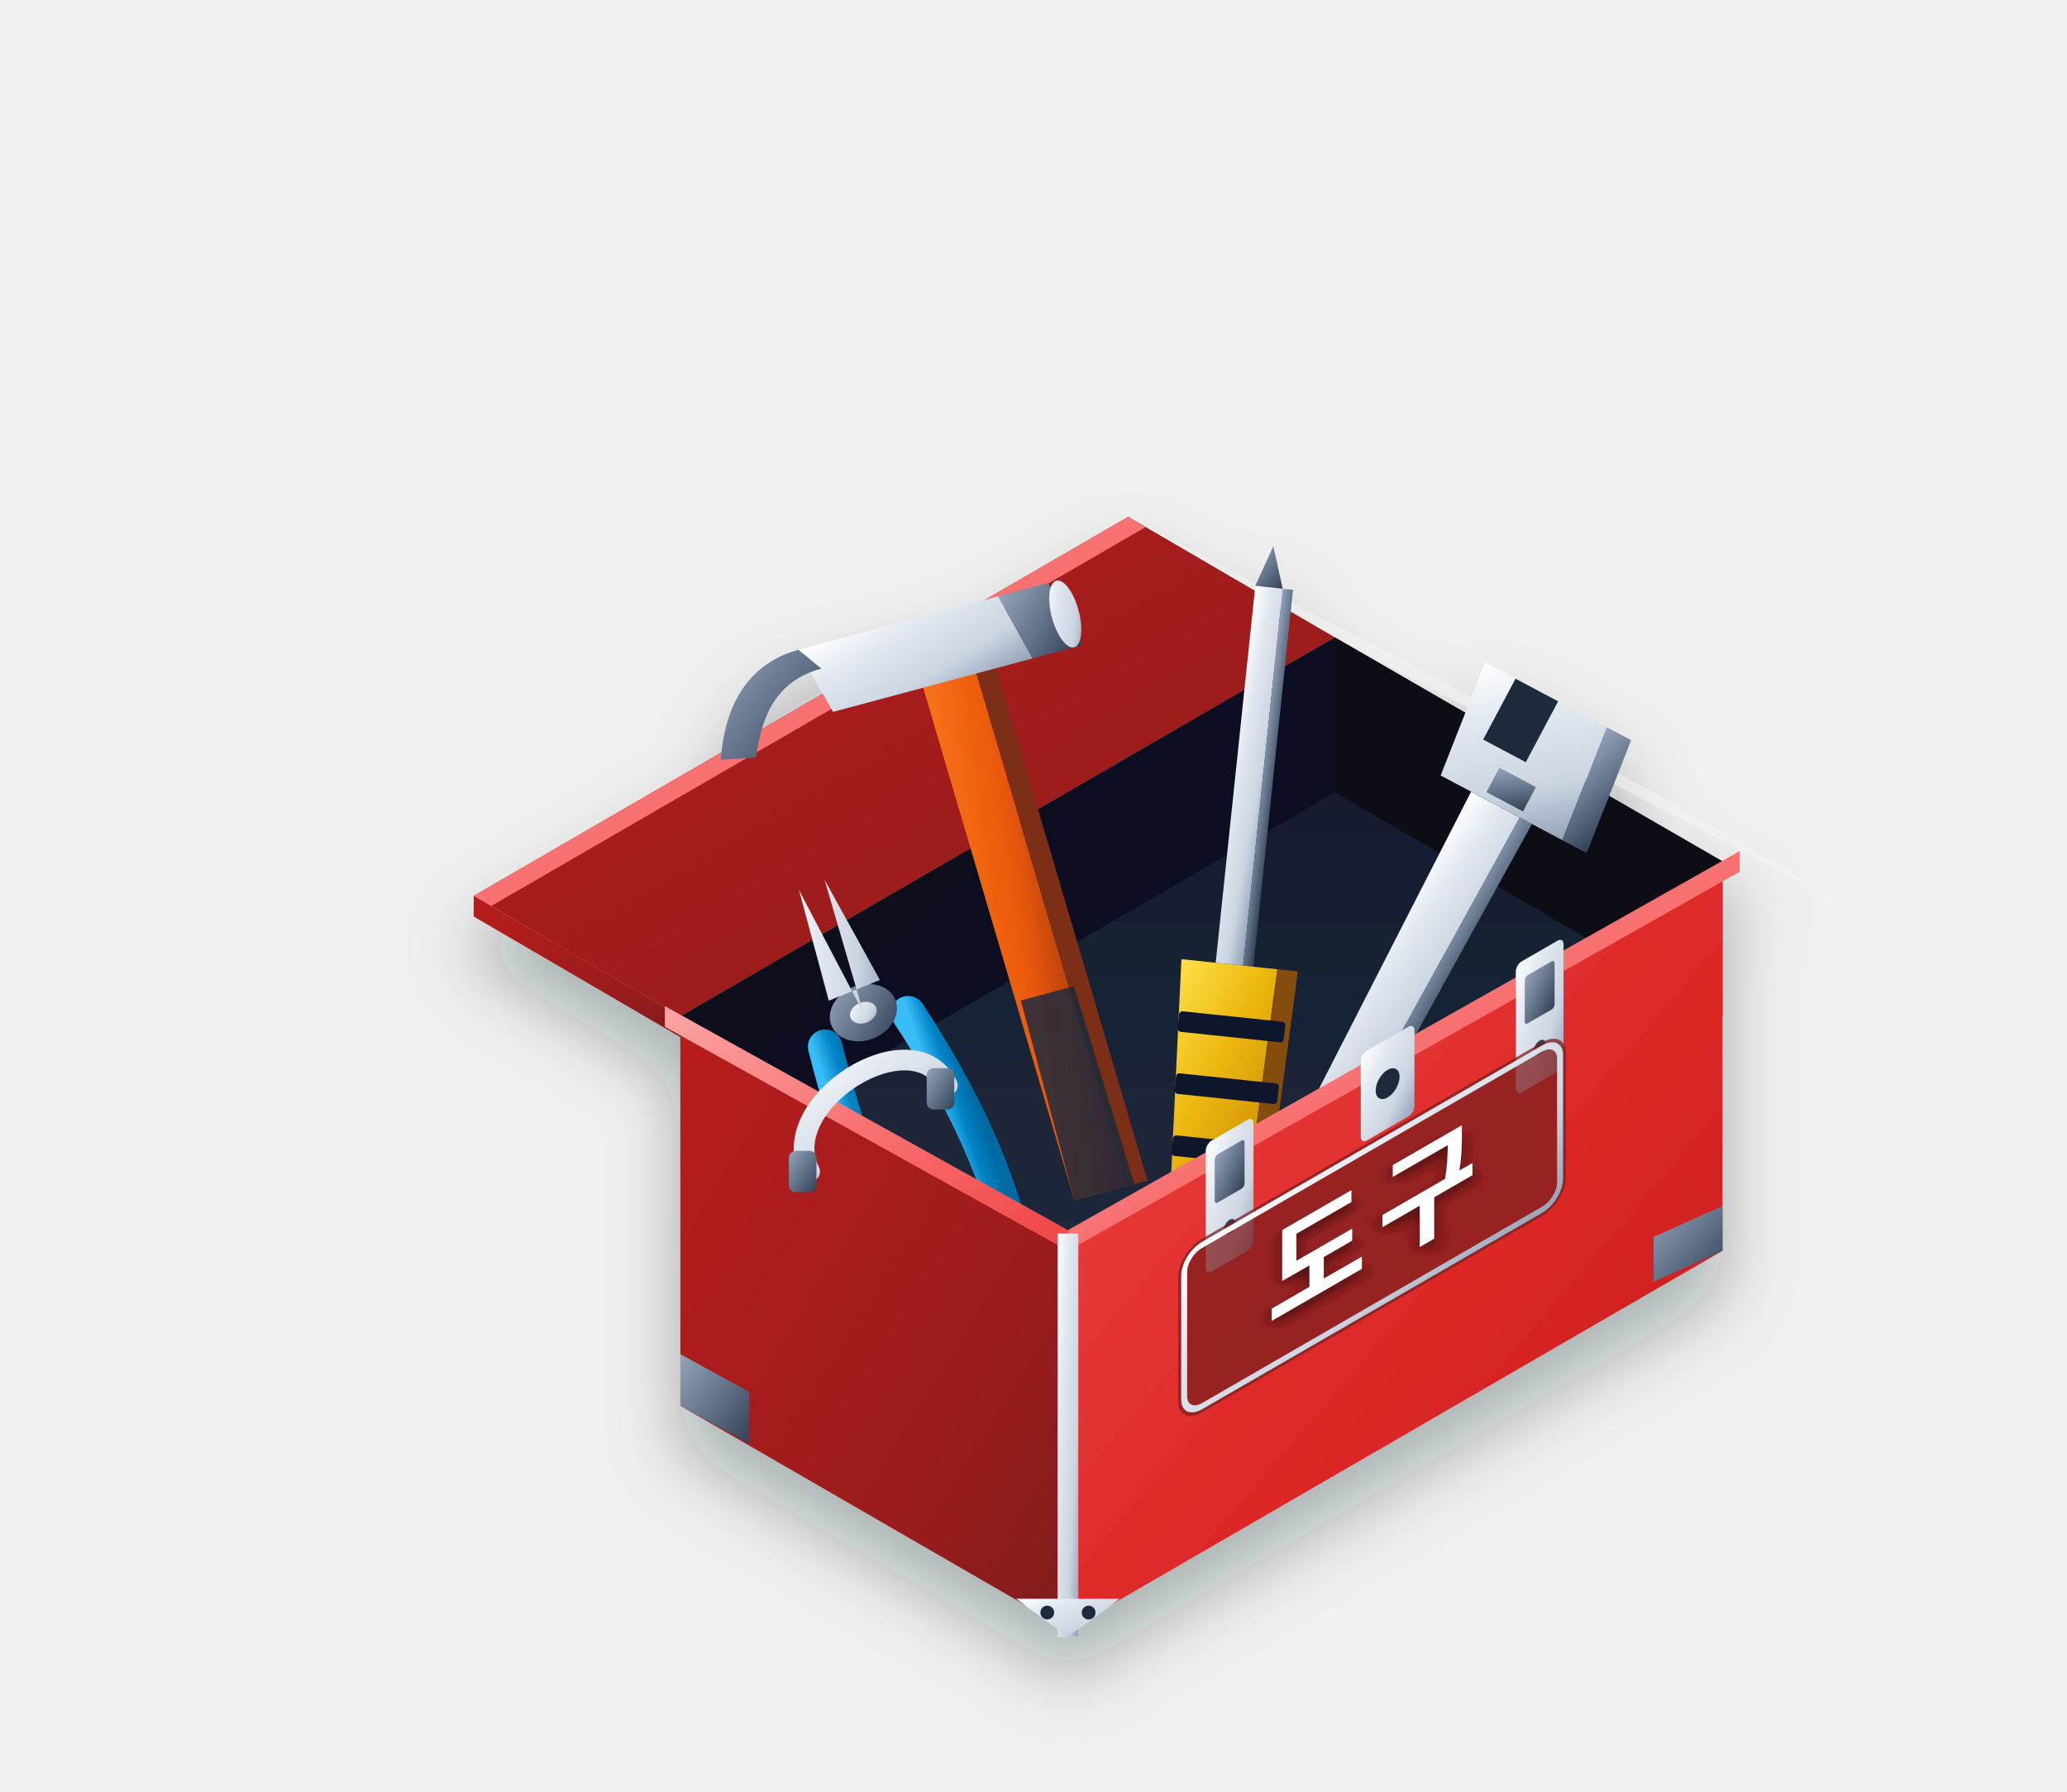
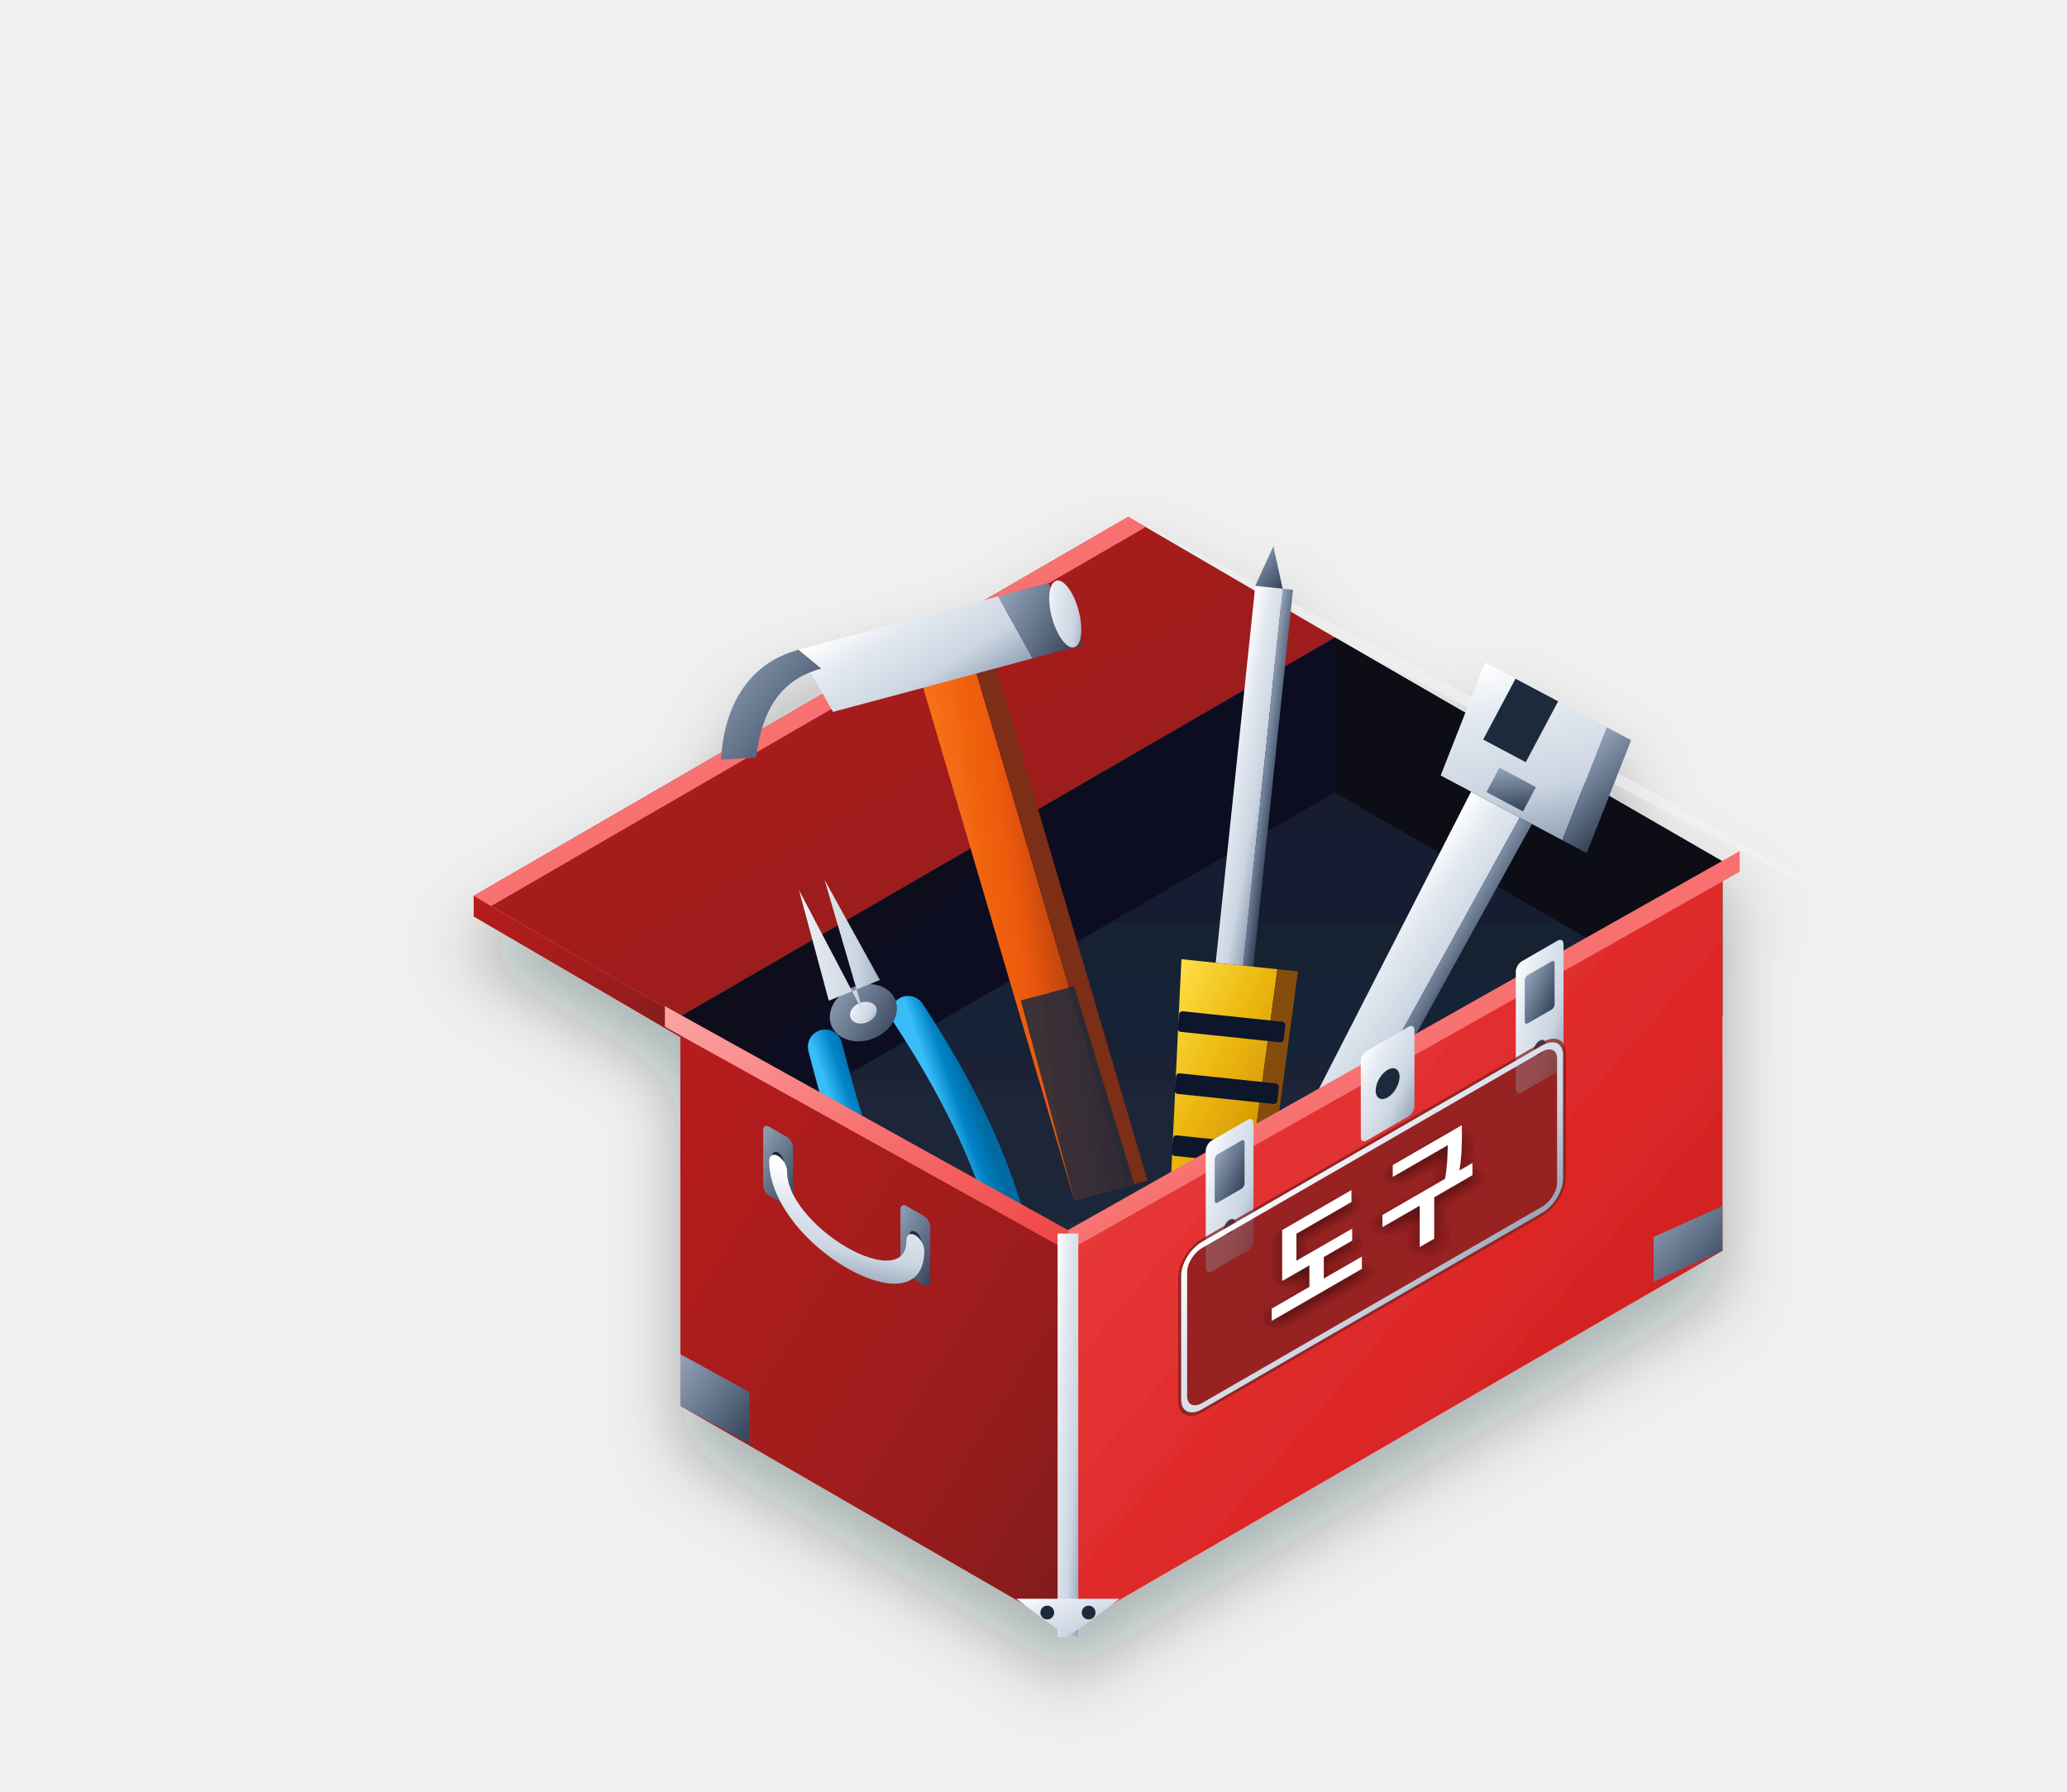
<svg xmlns="http://www.w3.org/2000/svg" viewBox="0 0 600 520" width="100%" height="100%">
  <defs>
    <linearGradient id="isoRedFront" x1="0%" y1="0%" x2="100%" y2="100%">
      <stop offset="0%" stop-color="#ef4444" />
      <stop offset="60%" stop-color="#dc2626" />
      <stop offset="100%" stop-color="#b91c1c" />
    </linearGradient>
    <linearGradient id="isoRedSide" x1="0%" y1="0%" x2="100%" y2="100%">
      <stop offset="0%" stop-color="#b91c1c" />
      <stop offset="70%" stop-color="#991b1b" />
      <stop offset="100%" stop-color="#7f1d1d" />
    </linearGradient>
    <linearGradient id="isoRedTop" x1="0%" y1="0%" x2="100%" y2="100%">
      <stop offset="0%" stop-color="#fca5a5" />
      <stop offset="50%" stop-color="#f87171" />
      <stop offset="100%" stop-color="#ef4444" />
    </linearGradient>
    <linearGradient id="isoMetalLight" x1="0%" y1="0%" x2="100%" y2="100%">
      <stop offset="0%" stop-color="#ffffff" />
      <stop offset="30%" stop-color="#e2e8f0" />
      <stop offset="70%" stop-color="#cbd5e1" />
      <stop offset="100%" stop-color="#94a3b8" />
    </linearGradient>
    <linearGradient id="isoMetalDark" x1="0%" y1="0%" x2="100%" y2="100%">
      <stop offset="0%" stop-color="#94a3b8" />
      <stop offset="50%" stop-color="#64748b" />
      <stop offset="100%" stop-color="#334155" />
    </linearGradient>
    <linearGradient id="isoWood" x1="0%" y1="0%" x2="100%" y2="100%">
      <stop offset="0%" stop-color="#f97316" />
      <stop offset="50%" stop-color="#ea580c" />
      <stop offset="100%" stop-color="#9a3412" />
    </linearGradient>
    <linearGradient id="isoYellow" x1="0%" y1="0%" x2="100%" y2="100%">
      <stop offset="0%" stop-color="#fde047" />
      <stop offset="50%" stop-color="#eab308" />
      <stop offset="100%" stop-color="#ca8a04" />
    </linearGradient>
    <linearGradient id="isoBlue" x1="0%" y1="0%" x2="100%" y2="100%">
      <stop offset="0%" stop-color="#38bdf8" />
      <stop offset="50%" stop-color="#0284c7" />
      <stop offset="100%" stop-color="#0369a1" />
    </linearGradient>
    <linearGradient id="innerCavity" x1="0%" y1="0%" x2="0%" y2="100%">
      <stop offset="0%" stop-color="#0f172a" />
      <stop offset="100%" stop-color="#1e293b" />
    </linearGradient>
    <linearGradient id="innerWallShadow" x1="0%" y1="0%" x2="100%" y2="100%">
      <stop offset="0%" stop-color="#020617" />
      <stop offset="100%" stop-color="#0f172a" />
    </linearGradient>
    <filter id="isoDropShadow" x="-20%" y="-20%" width="140%" height="140%">
      <feDropShadow dx="0" dy="12" stdDeviation="10" flood-color="#0f172a" flood-opacity="0.3" />
    </filter>
    <filter id="textGlow" x="-20%" y="-20%" width="140%" height="140%">
      <feDropShadow dx="0" dy="2" stdDeviation="3" flood-color="#000000" flood-opacity="0.5" />
    </filter>
  </defs>
  <g filter="url(#isoDropShadow)">
    <g id="iso-open-lid">
      <path d="M 197.5 295 L 137.5 260 L 327.5 150 L 387.5 185 Z" fill="url(#isoRedSide)" />
      <path d="M 387.5 185 L 327.5 150 L 480 230 L 540 265 Z" opacity="0.12" fill="#ffffff" />
      <path d="M 137.5 260 L 327.5 150 L 332.5 153 L 142.5 263 Z" fill="url(#isoRedTop)" />
      <path d="M 137.5 260 L 197.5 295 L 197.5 301 L 137.5 266 Z" fill="url(#isoRedSide)" />
    </g>
    <g id="iso-interior-cavity">
      <path d="M 197.5 295 L 387.5 185 L 500 250 L 310 360 Z" fill="url(#innerCavity)" />
      <path d="M 197.5 295 L 387.5 185 L 387.5 230 L 197.5 340 Z" fill="url(#innerWallShadow)" />
      <path d="M 387.5 185 L 500 250 L 500 295 L 387.5 230 Z" fill="#090d16" />
    </g>
    <g id="iso-tools">
      <g transform="translate(245, 280) rotate(-22)">
        <path d="M -14 20 C -18 50 -20 80 -12 110" stroke="url(#isoBlue)" stroke-width="10" stroke-linecap="round" fill="none" />
        <path d="M 12 20 C 18 50 20 80 12 110" stroke="url(#isoBlue)" stroke-width="10" stroke-linecap="round" fill="none" />
        <ellipse cx="0" cy="15" rx="10" ry="8" fill="url(#isoMetalDark)" />
        <ellipse cx="0" cy="15" rx="4" ry="3" fill="url(#isoMetalLight)" />
        <path d="M -8 8 L -4 -25 L 0 15 L 4 -25 L 8 8 Z" fill="url(#isoMetalLight)" />
      </g>
      <g transform="translate(295, 270) rotate(-15)">
        <path d="M -8 -80 L 8 -80 L 12 80 L -4 80 Z" fill="url(#isoWood)" />
        <path d="M 8 -80 L 14 -80 L 18 80 L 12 80 Z" fill="#7c2d12" />
        <path d="M -4 20 L 12 20 L 14 80 L -4 80 Z" fill="#1e293b" opacity="0.85" />
        <path d="M -40 -95 L 20 -95 L 25 -75 L -35 -75 Z" fill="url(#isoMetalLight)" />
        <path d="M 20 -95 L 35 -95 L 40 -75 L 25 -75 Z" fill="url(#isoMetalDark)" />
        <ellipse cx="37.5" cy="-85" rx="4" ry="10" fill="url(#isoMetalLight)" />
        <path d="M -40 -95 C -55 -95 -65 -85 -70 -70 L -60 -68 C -55 -80 -48 -88 -35 -88 Z" fill="url(#isoMetalDark)" />
      </g>
      <g transform="translate(360, 250) rotate(6)">
        <rect x="-4" y="-80" width="8" height="110" fill="url(#isoMetalLight)" />
        <rect x="4" y="-80" width="3" height="110" fill="url(#isoMetalDark)" />
        <path d="M -4 -80 L 0 -92 L 4 -80 Z" fill="url(#isoMetalDark)" />
        <path d="M -14 30 L 14 30 L 12 100 L -10 100 Z" fill="url(#isoYellow)" />
        <path d="M 14 30 L 20 30 L 18 100 L 12 100 Z" fill="#854d0e" />
        <rect x="-13" y="45" width="31" height="6" rx="1" fill="#0f172a" />
        <rect x="-12" y="63" width="30" height="6" rx="1" fill="#0f172a" />
        <rect x="-11" y="81" width="28" height="6" rx="1" fill="#0f172a" />
      </g>
      <g transform="translate(420, 260) rotate(28)">
        <path d="M -8 -30 L 8 -30 L 6 100 L -6 100 Z" fill="url(#isoMetalLight)" />
        <path d="M 8 -30 L 12 -30 L 10 100 L 6 100 Z" fill="url(#isoMetalDark)" />
        <path d="M -22 -65 L 18 -65 L 22 -30 L -18 -30 Z" fill="url(#isoMetalLight)" />
        <path d="M 18 -65 L 26 -65 L 30 -30 L 22 -30 Z" fill="url(#isoMetalDark)" />
        <path d="M -12 -65 L 2 -65 L 2 -45 L -12 -45 Z" fill="#1e293b" />
        <rect x="-4" y="-40" width="12" height="8" fill="url(#isoMetalDark)" />
      </g>
    </g>
    <g id="iso-front-walls">
      <path d="M 197.5 295 L 310 360 L 310 473 L 197.5 408 Z" fill="url(#isoRedSide)" />
      <path d="M 310 360 L 500 250 L 500 363 L 310 473 Z" fill="url(#isoRedFront)" />
      <path d="M 193 292 L 310 357 L 310 363 L 193 298 Z" fill="url(#isoRedTop)" />
      <path d="M 310 357 L 505 247 L 505 253 L 310 363 Z" fill="url(#isoRedTop)" />
      <path d="M 307 358 L 313 358 L 313 475 L 307 475 Z" fill="url(#isoMetalLight)" />
      <path d="M 197.5 393 L 217.5 404 L 217.5 419 L 197.5 408 Z" fill="url(#isoMetalDark)" />
      <path d="M 295 464 L 325 464 L 310 475 Z" fill="url(#isoMetalLight)" />
      <circle cx="304" cy="468" r="2" fill="#1e293b" />
      <circle cx="316" cy="468" r="2" fill="#1e293b" />
      <path d="M 500 350 L 480 359 L 480 372 L 500 363 Z" fill="url(#isoMetalDark)" />
      <g transform="translate(350, 332) matrix(0.866, -0.5, 0, 1, 0, 0)">
        <rect x="0" y="0" width="16" height="38" rx="2" fill="url(#isoMetalLight)" />
        <rect x="3" y="5" width="10" height="14" rx="1" fill="url(#isoMetalDark)" />
        <circle cx="8" cy="28" r="2" fill="#334155" />
      </g>
      <g transform="translate(440, 280) matrix(0.866, -0.5, 0, 1, 0, 0)">
        <rect x="0" y="0" width="16" height="38" rx="2" fill="url(#isoMetalLight)" />
        <rect x="3" y="5" width="10" height="14" rx="1" fill="url(#isoMetalDark)" />
        <circle cx="8" cy="28" r="2" fill="#334155" />
      </g>
      <g transform="translate(395, 306) matrix(0.866, -0.5, 0, 1, 0, 0)">
        <rect x="0" y="0" width="18" height="26" rx="2" fill="url(#isoMetalLight)" />
        <circle cx="9" cy="13" r="4" fill="#1e293b" />
      </g>
-       <path d="M 235 340 C 225 320 265 295 275 315" stroke="url(#isoMetalLight)" stroke-width="6" stroke-linecap="round" fill="none" />
-       <rect x="229" y="334" width="8" height="12" rx="2" fill="url(#isoMetalDark)" />
-       <rect x="269" y="310" width="8" height="12" rx="2" fill="url(#isoMetalDark)" />
+       <g transform="matrix(0.866, 0.5, 0, 1, 225, 338)">
+         <rect x="-4" y="-10" width="10" height="20" rx="2" fill="url(#isoMetalDark)" />
+         <circle cx="1" cy="-2" r="2" fill="#1e293b" />
+         <rect x="42" y="-10" width="10" height="20" rx="2" fill="url(#isoMetalDark)" />
+         <circle cx="47" cy="-2" r="2" fill="#1e293b" />
+         <path d="M 1 0 C 1 20 47 20 47 0" stroke="url(#isoMetalLight)" stroke-width="6" stroke-linecap="round" fill="none" />
+       </g>
      <g transform="matrix(0.866, -0.5, 0, 0.9, 342, 395)">
        <rect x="0" y="-35" width="130" height="56" rx="8" fill="#7f1d1d" opacity="0.75" />
        <rect x="2" y="-33" width="126" height="52" rx="6" fill="none" stroke="url(#isoMetalLight)" stroke-width="2" />
        <text x="65" y="5" font-family="'Noto Sans KR', 'Malgun Gothic', 'Apple SD Gothic Neo', sans-serif, system-ui" font-size="36" font-weight="900" fill="#ffffff" text-anchor="middle" letter-spacing="4" filter="url(#textGlow)">도구</text>
      </g>
    </g>
  </g>
</svg>
